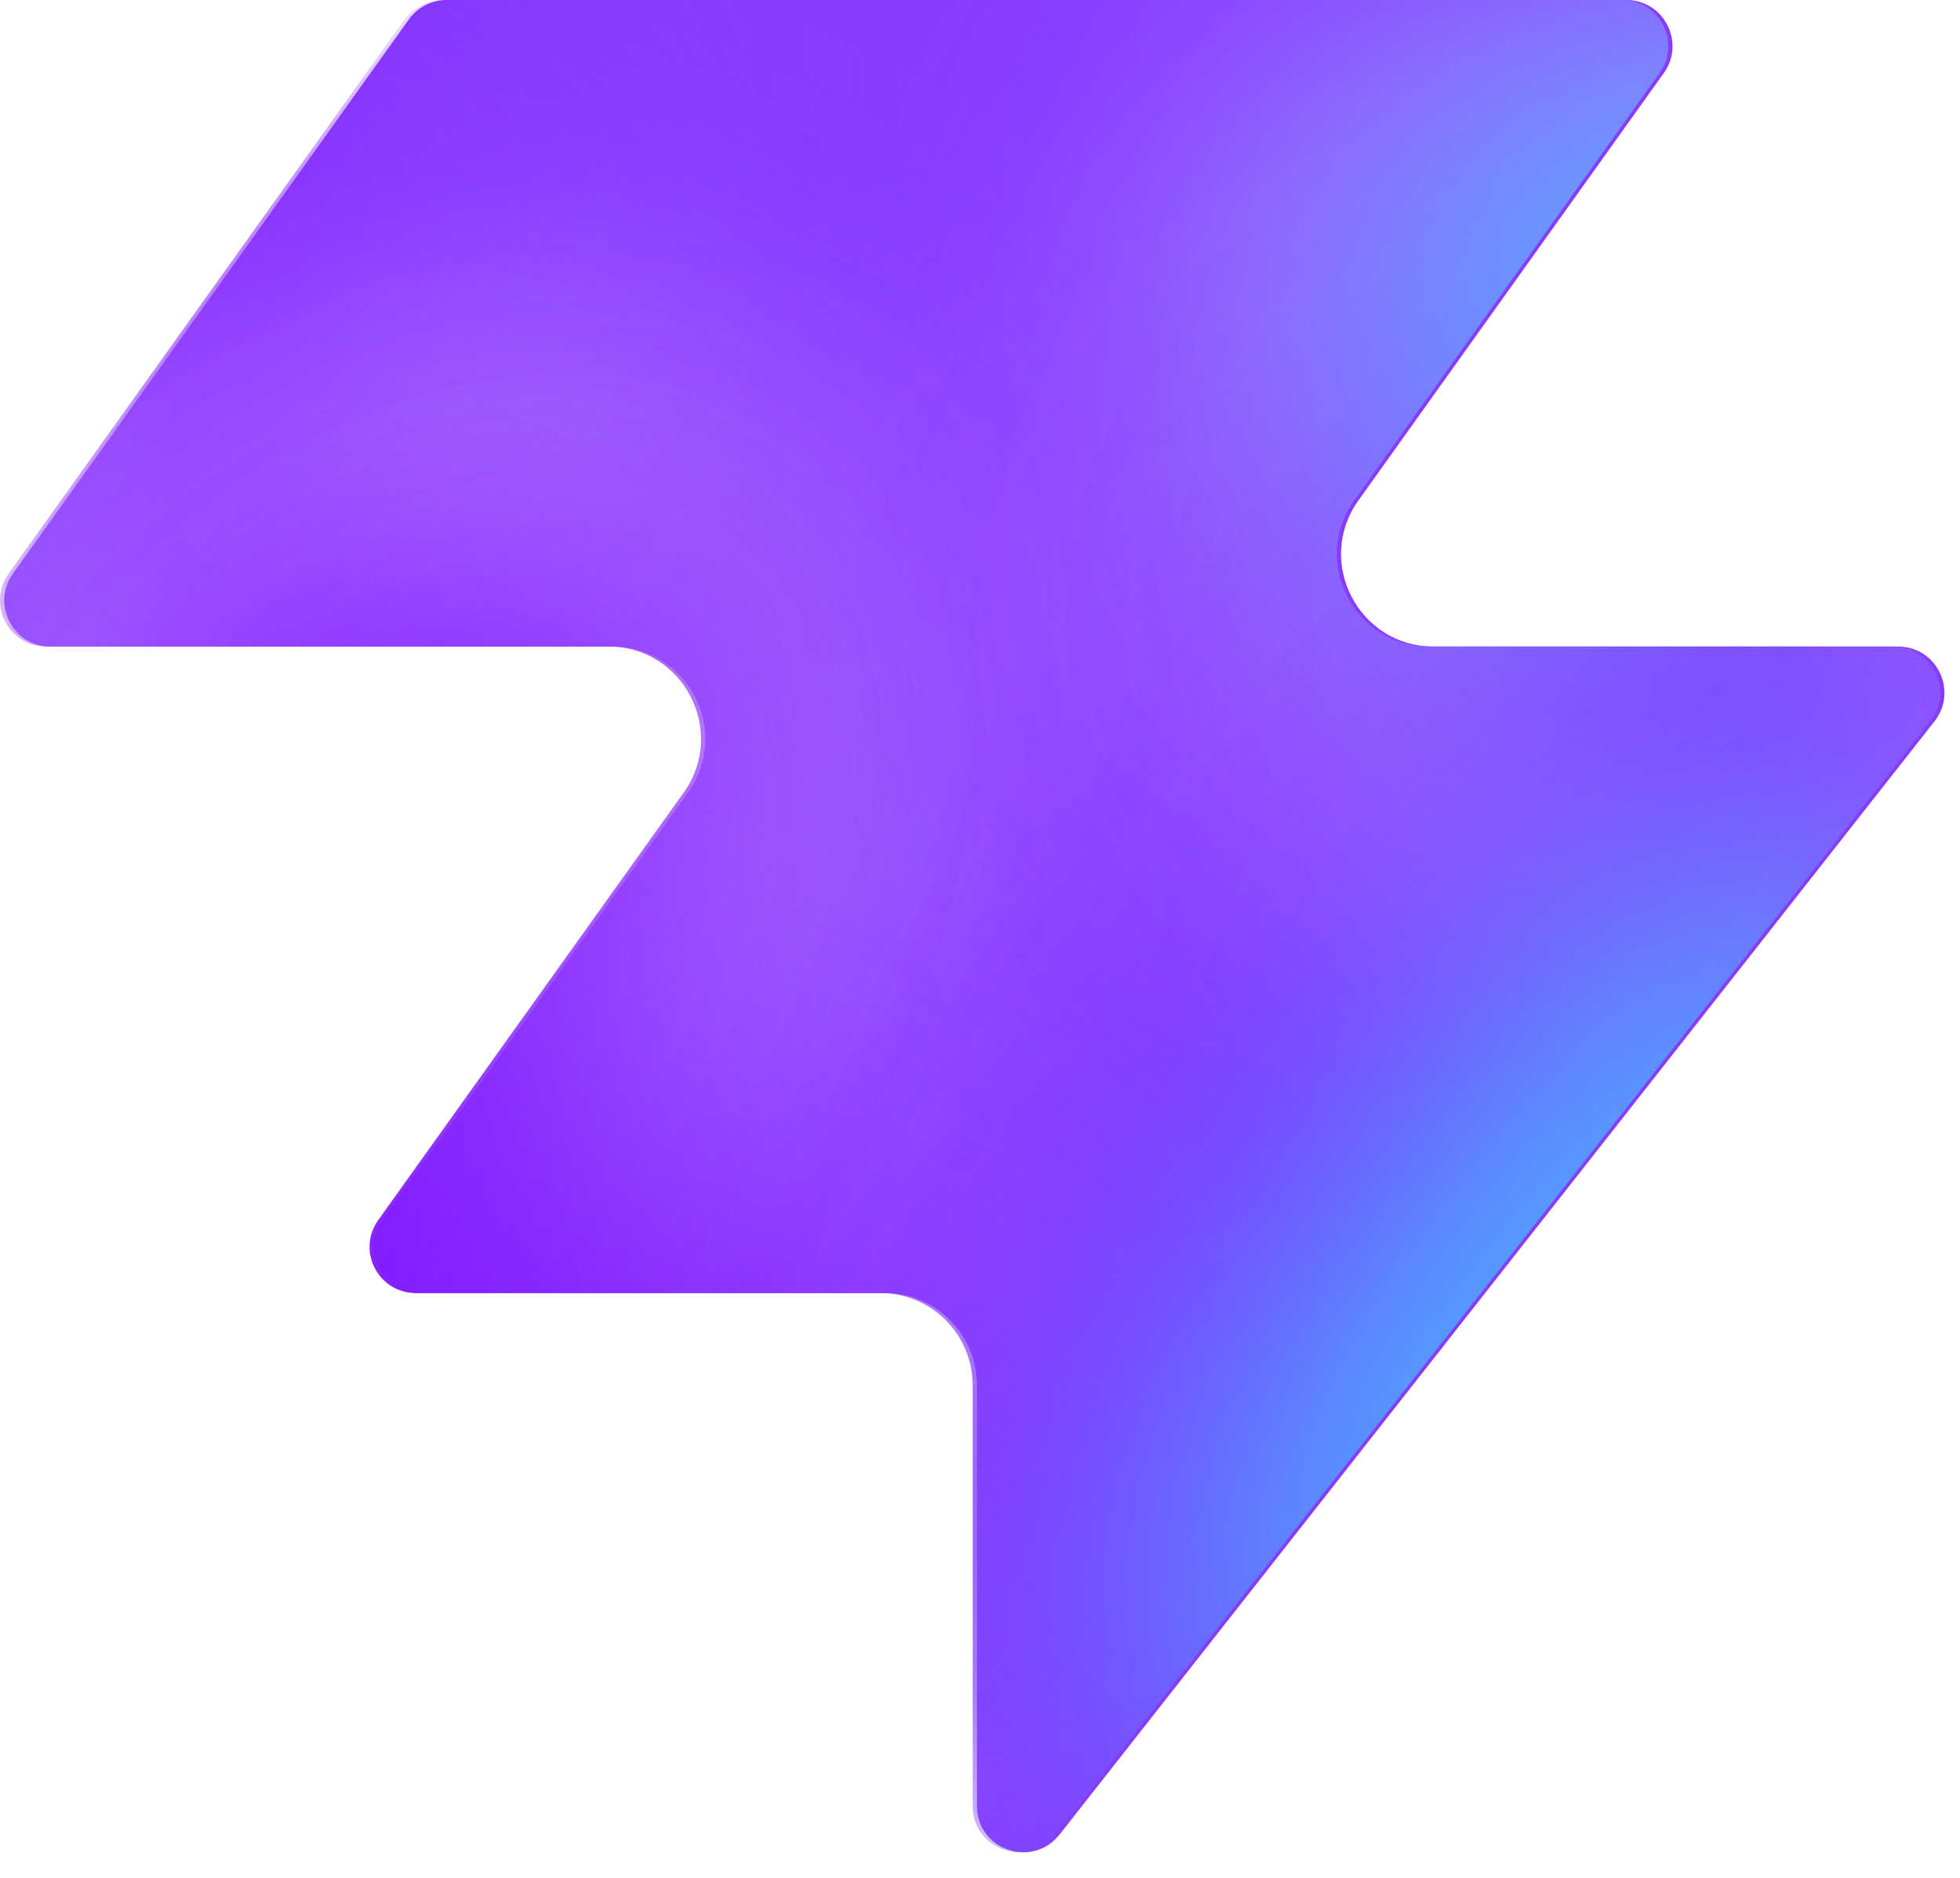
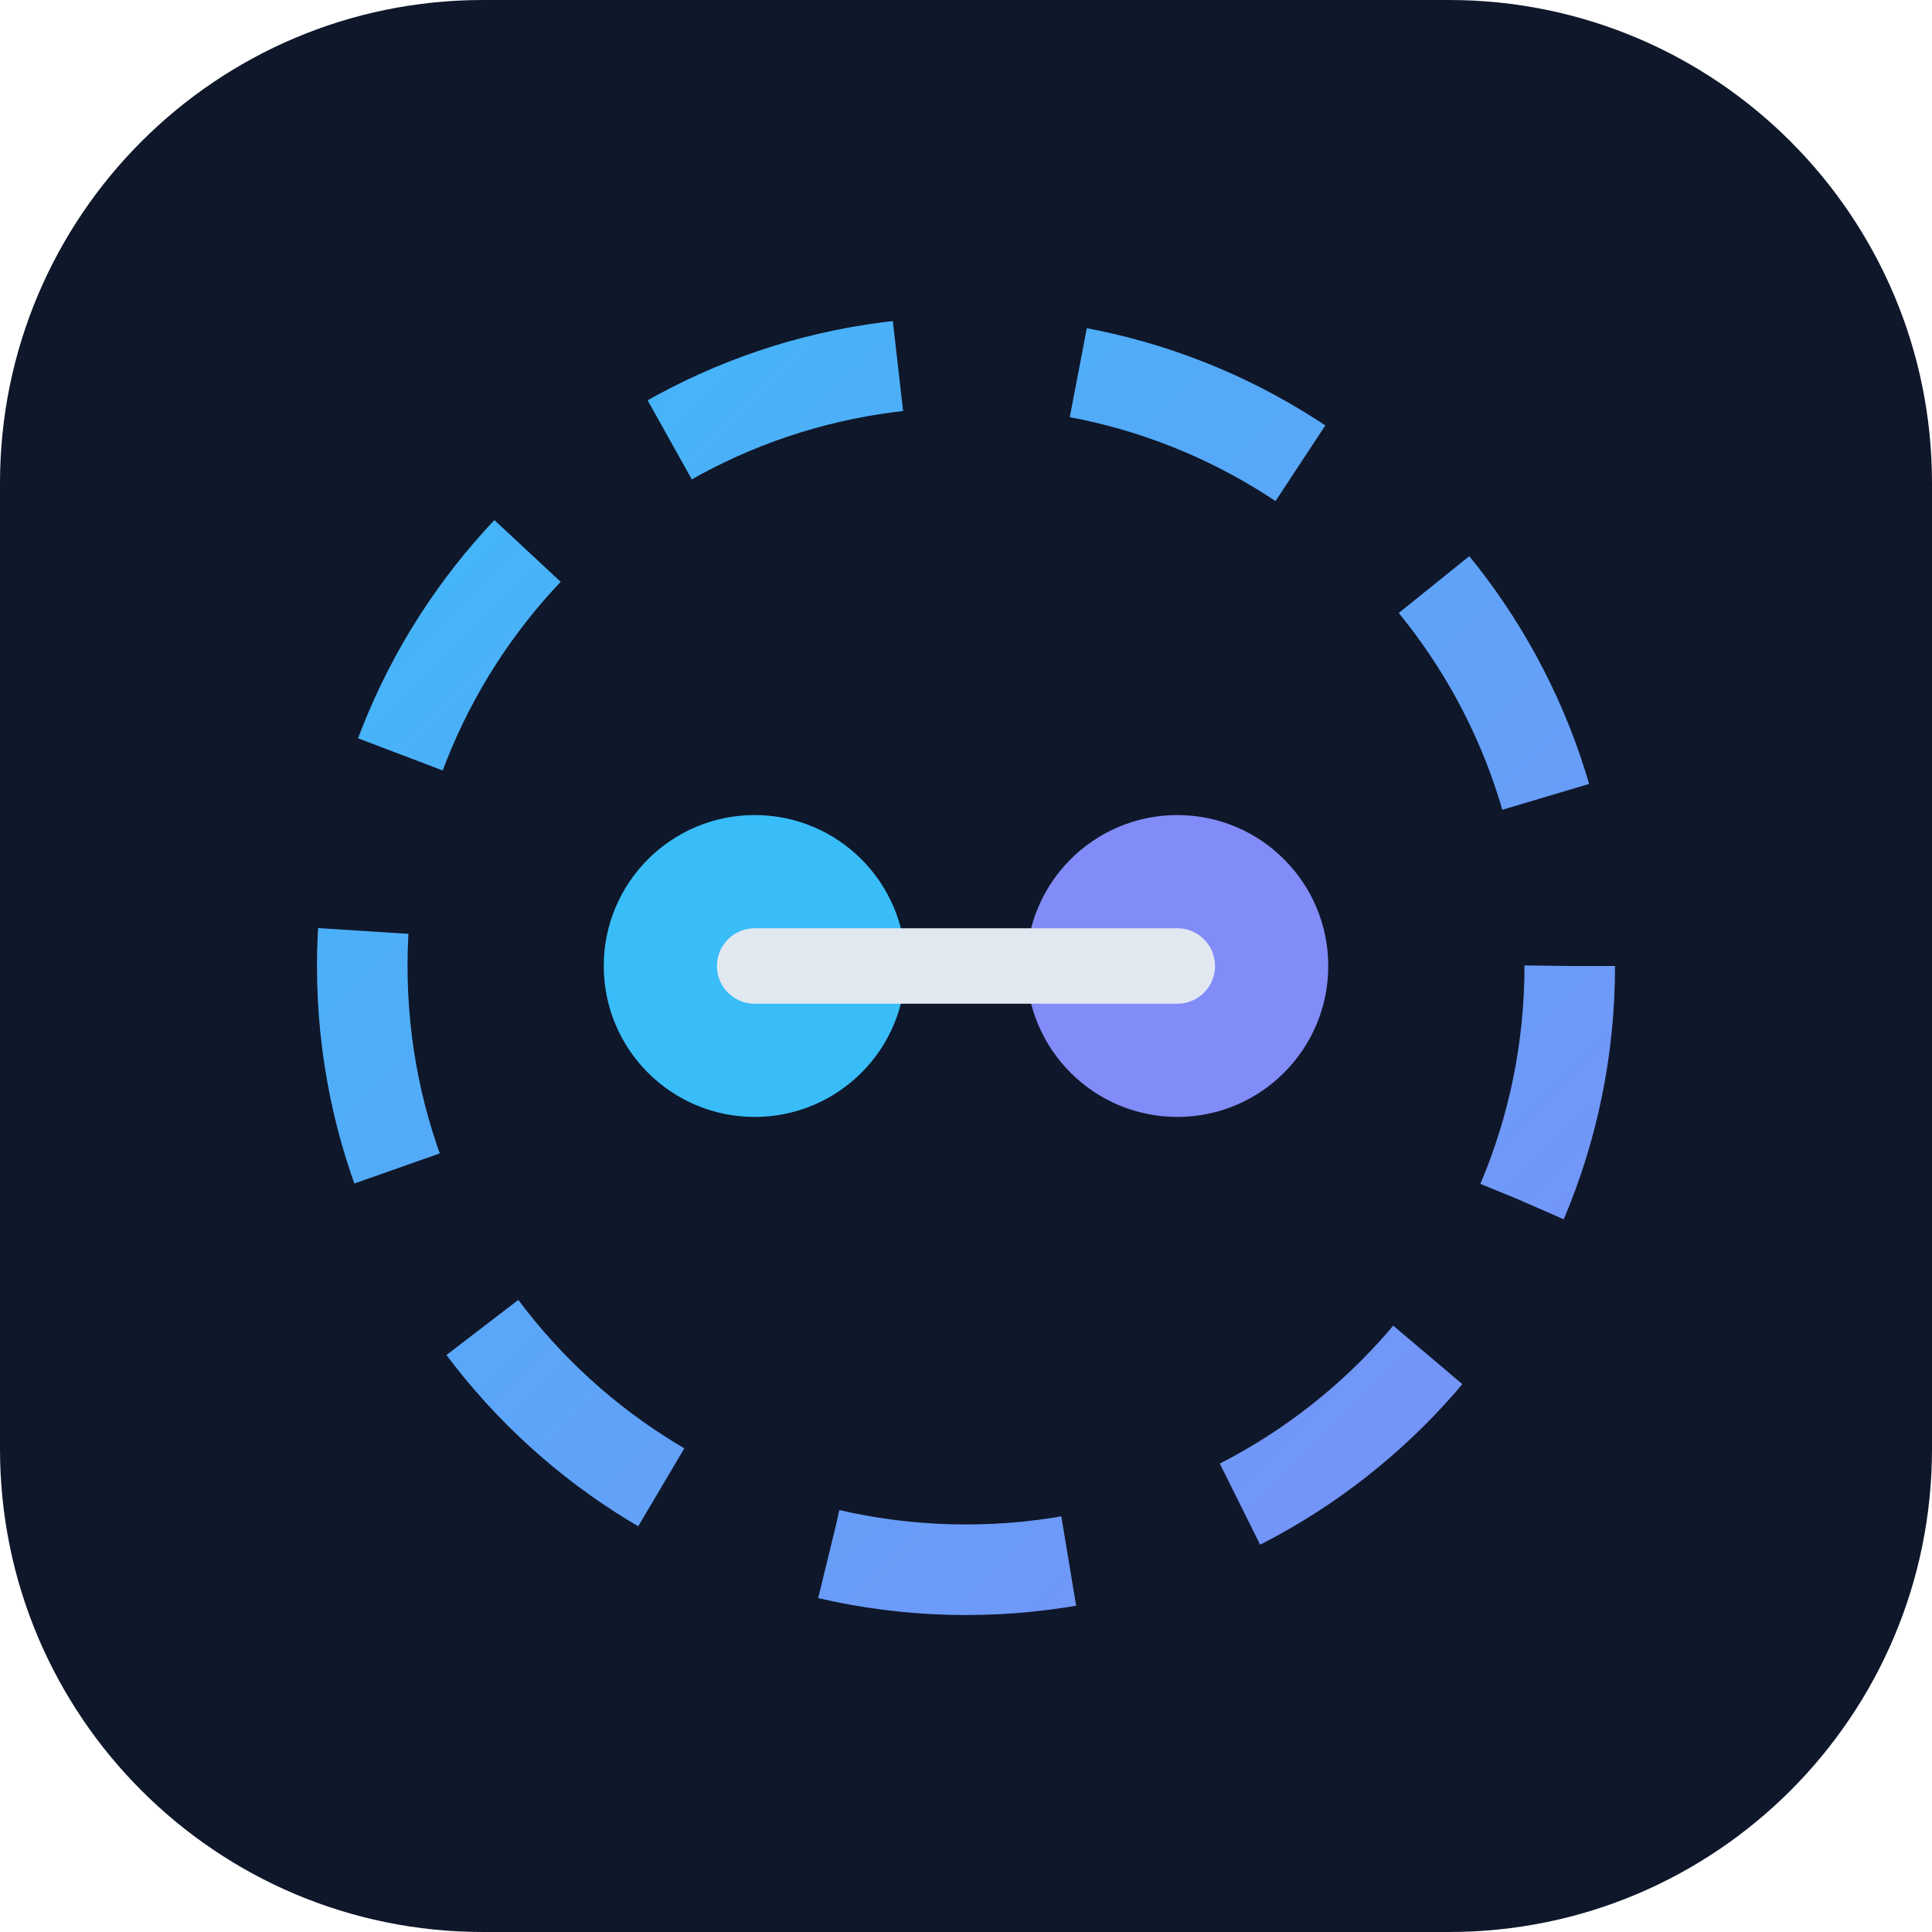
- <svg xmlns="http://www.w3.org/2000/svg" width="48" height="46" fill="none" viewBox="0 0 48 46">
-   <path fill="#863bff" d="M25.946 44.938c-.664.845-2.021.375-2.021-.698V33.937a2.26 2.26 0 0 0-2.262-2.262H10.287c-.92 0-1.456-1.04-.92-1.788l7.48-10.471c1.07-1.497 0-3.578-1.842-3.578H1.237c-.92 0-1.456-1.04-.92-1.788L10.013.474c.214-.297.556-.474.92-.474h28.894c.92 0 1.456 1.04.92 1.788l-7.48 10.471c-1.07 1.498 0 3.579 1.842 3.579h11.377c.943 0 1.473 1.088.89 1.83L25.947 44.94z" style="fill:#863bff;fill:color(display-p3 .525 .23 1);fill-opacity:1" />
-   <mask id="a" width="48" height="46" x="0" y="0" maskUnits="userSpaceOnUse" style="mask-type:alpha">
-     <path fill="#000" d="M25.842 44.938c-.664.844-2.021.375-2.021-.698V33.937a2.26 2.26 0 0 0-2.262-2.262H10.183c-.92 0-1.456-1.04-.92-1.788l7.48-10.471c1.07-1.498 0-3.579-1.842-3.579H1.133c-.92 0-1.456-1.04-.92-1.787L9.91.473c.214-.297.556-.474.92-.474h28.894c.92 0 1.456 1.04.92 1.788l-7.48 10.471c-1.07 1.498 0 3.578 1.842 3.578h11.377c.943 0 1.473 1.088.89 1.832L25.843 44.94z" style="fill:#000;fill-opacity:1" />
-   </mask>
-   <g mask="url(#a)">
-     <g filter="url(#b)">
-       <ellipse cx="5.508" cy="14.704" fill="#ede6ff" rx="5.508" ry="14.704" style="fill:#ede6ff;fill:color(display-p3 .927 .903 1);fill-opacity:1" transform="matrix(.00324 1 1 -.00324 -4.47 31.516)" />
-     </g>
-     <g filter="url(#c)">
-       <ellipse cx="10.399" cy="29.851" fill="#ede6ff" rx="10.399" ry="29.851" style="fill:#ede6ff;fill:color(display-p3 .927 .903 1);fill-opacity:1" transform="matrix(.00324 1 1 -.00324 -39.328 7.883)" />
-     </g>
-     <g filter="url(#d)">
-       <ellipse cx="5.508" cy="30.487" fill="#7e14ff" rx="5.508" ry="30.487" style="fill:#7e14ff;fill:color(display-p3 .492 .077 1);fill-opacity:1" transform="rotate(89.814 -25.913 -14.639)scale(1 -1)" />
-     </g>
-     <g filter="url(#e)">
-       <ellipse cx="5.508" cy="30.599" fill="#7e14ff" rx="5.508" ry="30.599" style="fill:#7e14ff;fill:color(display-p3 .492 .077 1);fill-opacity:1" transform="rotate(89.814 -32.644 -3.334)scale(1 -1)" />
-     </g>
-     <g filter="url(#f)">
-       <ellipse cx="5.508" cy="30.599" fill="#7e14ff" rx="5.508" ry="30.599" style="fill:#7e14ff;fill:color(display-p3 .492 .077 1);fill-opacity:1" transform="matrix(.00324 1 1 -.00324 -34.34 30.47)" />
-     </g>
-     <g filter="url(#g)">
-       <ellipse cx="14.072" cy="22.078" fill="#ede6ff" rx="14.072" ry="22.078" style="fill:#ede6ff;fill:color(display-p3 .927 .903 1);fill-opacity:1" transform="rotate(93.35 24.506 48.493)scale(-1 1)" />
-     </g>
-     <g filter="url(#h)">
-       <ellipse cx="3.47" cy="21.501" fill="#7e14ff" rx="3.47" ry="21.501" style="fill:#7e14ff;fill:color(display-p3 .492 .077 1);fill-opacity:1" transform="rotate(89.009 28.708 47.59)scale(-1 1)" />
-     </g>
-     <g filter="url(#i)">
-       <ellipse cx="3.47" cy="21.501" fill="#7e14ff" rx="3.47" ry="21.501" style="fill:#7e14ff;fill:color(display-p3 .492 .077 1);fill-opacity:1" transform="rotate(89.009 28.708 47.59)scale(-1 1)" />
-     </g>
-     <g filter="url(#j)">
-       <ellipse cx=".387" cy="8.972" fill="#7e14ff" rx="4.407" ry="29.108" style="fill:#7e14ff;fill:color(display-p3 .492 .077 1);fill-opacity:1" transform="rotate(39.51 .387 8.972)" />
-     </g>
-     <g filter="url(#k)">
-       <ellipse cx="47.523" cy="-6.092" fill="#7e14ff" rx="4.407" ry="29.108" style="fill:#7e14ff;fill:color(display-p3 .492 .077 1);fill-opacity:1" transform="rotate(37.892 47.523 -6.092)" />
-     </g>
-     <g filter="url(#l)">
-       <ellipse cx="41.412" cy="6.333" fill="#47bfff" rx="5.971" ry="9.665" style="fill:#47bfff;fill:color(display-p3 .28 .748 1);fill-opacity:1" transform="rotate(37.892 41.412 6.333)" />
-     </g>
-     <g filter="url(#m)">
-       <ellipse cx="-1.879" cy="38.332" fill="#7e14ff" rx="4.407" ry="29.108" style="fill:#7e14ff;fill:color(display-p3 .492 .077 1);fill-opacity:1" transform="rotate(37.892 -1.88 38.332)" />
-     </g>
-     <g filter="url(#n)">
-       <ellipse cx="-1.879" cy="38.332" fill="#7e14ff" rx="4.407" ry="29.108" style="fill:#7e14ff;fill:color(display-p3 .492 .077 1);fill-opacity:1" transform="rotate(37.892 -1.88 38.332)" />
-     </g>
-     <g filter="url(#o)">
-       <ellipse cx="35.651" cy="29.907" fill="#7e14ff" rx="4.407" ry="29.108" style="fill:#7e14ff;fill:color(display-p3 .492 .077 1);fill-opacity:1" transform="rotate(37.892 35.651 29.907)" />
-     </g>
-     <g filter="url(#p)">
-       <ellipse cx="38.418" cy="32.4" fill="#47bfff" rx="5.971" ry="15.297" style="fill:#47bfff;fill:color(display-p3 .28 .748 1);fill-opacity:1" transform="rotate(37.892 38.418 32.4)" />
-     </g>
-   </g>
+ <svg xmlns="http://www.w3.org/2000/svg" viewBox="0 0 64 64" fill="none">
  <defs>
-     <filter id="b" width="60.045" height="41.654" x="-19.77" y="16.149" color-interpolation-filters="sRGB" filterUnits="userSpaceOnUse">
-       <feFlood flood-opacity="0" result="BackgroundImageFix" />
-       <feBlend in="SourceGraphic" in2="BackgroundImageFix" result="shape" />
-       <feGaussianBlur result="effect1_foregroundBlur_2002_17158" stdDeviation="7.659" />
-     </filter>
-     <filter id="c" width="90.34" height="51.437" x="-54.613" y="-7.533" color-interpolation-filters="sRGB" filterUnits="userSpaceOnUse">
-       <feFlood flood-opacity="0" result="BackgroundImageFix" />
-       <feBlend in="SourceGraphic" in2="BackgroundImageFix" result="shape" />
-       <feGaussianBlur result="effect1_foregroundBlur_2002_17158" stdDeviation="7.659" />
-     </filter>
-     <filter id="d" width="79.355" height="29.4" x="-49.64" y="2.03" color-interpolation-filters="sRGB" filterUnits="userSpaceOnUse">
-       <feFlood flood-opacity="0" result="BackgroundImageFix" />
-       <feBlend in="SourceGraphic" in2="BackgroundImageFix" result="shape" />
-       <feGaussianBlur result="effect1_foregroundBlur_2002_17158" stdDeviation="4.596" />
-     </filter>
-     <filter id="e" width="79.579" height="29.4" x="-45.045" y="20.029" color-interpolation-filters="sRGB" filterUnits="userSpaceOnUse">
-       <feFlood flood-opacity="0" result="BackgroundImageFix" />
-       <feBlend in="SourceGraphic" in2="BackgroundImageFix" result="shape" />
-       <feGaussianBlur result="effect1_foregroundBlur_2002_17158" stdDeviation="4.596" />
-     </filter>
-     <filter id="f" width="79.579" height="29.4" x="-43.513" y="21.178" color-interpolation-filters="sRGB" filterUnits="userSpaceOnUse">
-       <feFlood flood-opacity="0" result="BackgroundImageFix" />
-       <feBlend in="SourceGraphic" in2="BackgroundImageFix" result="shape" />
-       <feGaussianBlur result="effect1_foregroundBlur_2002_17158" stdDeviation="4.596" />
-     </filter>
-     <filter id="g" width="74.749" height="58.852" x="15.756" y="-17.901" color-interpolation-filters="sRGB" filterUnits="userSpaceOnUse">
-       <feFlood flood-opacity="0" result="BackgroundImageFix" />
-       <feBlend in="SourceGraphic" in2="BackgroundImageFix" result="shape" />
-       <feGaussianBlur result="effect1_foregroundBlur_2002_17158" stdDeviation="7.659" />
-     </filter>
-     <filter id="h" width="61.377" height="25.362" x="23.548" y="2.284" color-interpolation-filters="sRGB" filterUnits="userSpaceOnUse">
-       <feFlood flood-opacity="0" result="BackgroundImageFix" />
-       <feBlend in="SourceGraphic" in2="BackgroundImageFix" result="shape" />
-       <feGaussianBlur result="effect1_foregroundBlur_2002_17158" stdDeviation="4.596" />
-     </filter>
-     <filter id="i" width="61.377" height="25.362" x="23.548" y="2.284" color-interpolation-filters="sRGB" filterUnits="userSpaceOnUse">
-       <feFlood flood-opacity="0" result="BackgroundImageFix" />
-       <feBlend in="SourceGraphic" in2="BackgroundImageFix" result="shape" />
-       <feGaussianBlur result="effect1_foregroundBlur_2002_17158" stdDeviation="4.596" />
-     </filter>
-     <filter id="j" width="56.045" height="63.649" x="-27.636" y="-22.853" color-interpolation-filters="sRGB" filterUnits="userSpaceOnUse">
-       <feFlood flood-opacity="0" result="BackgroundImageFix" />
-       <feBlend in="SourceGraphic" in2="BackgroundImageFix" result="shape" />
-       <feGaussianBlur result="effect1_foregroundBlur_2002_17158" stdDeviation="4.596" />
-     </filter>
-     <filter id="k" width="54.814" height="64.646" x="20.116" y="-38.415" color-interpolation-filters="sRGB" filterUnits="userSpaceOnUse">
-       <feFlood flood-opacity="0" result="BackgroundImageFix" />
-       <feBlend in="SourceGraphic" in2="BackgroundImageFix" result="shape" />
-       <feGaussianBlur result="effect1_foregroundBlur_2002_17158" stdDeviation="4.596" />
-     </filter>
-     <filter id="l" width="33.541" height="35.313" x="24.641" y="-11.323" color-interpolation-filters="sRGB" filterUnits="userSpaceOnUse">
-       <feFlood flood-opacity="0" result="BackgroundImageFix" />
-       <feBlend in="SourceGraphic" in2="BackgroundImageFix" result="shape" />
-       <feGaussianBlur result="effect1_foregroundBlur_2002_17158" stdDeviation="4.596" />
-     </filter>
-     <filter id="m" width="54.814" height="64.646" x="-29.286" y="6.009" color-interpolation-filters="sRGB" filterUnits="userSpaceOnUse">
-       <feFlood flood-opacity="0" result="BackgroundImageFix" />
-       <feBlend in="SourceGraphic" in2="BackgroundImageFix" result="shape" />
-       <feGaussianBlur result="effect1_foregroundBlur_2002_17158" stdDeviation="4.596" />
-     </filter>
-     <filter id="n" width="54.814" height="64.646" x="-29.286" y="6.009" color-interpolation-filters="sRGB" filterUnits="userSpaceOnUse">
-       <feFlood flood-opacity="0" result="BackgroundImageFix" />
-       <feBlend in="SourceGraphic" in2="BackgroundImageFix" result="shape" />
-       <feGaussianBlur result="effect1_foregroundBlur_2002_17158" stdDeviation="4.596" />
-     </filter>
-     <filter id="o" width="54.814" height="64.646" x="8.244" y="-2.416" color-interpolation-filters="sRGB" filterUnits="userSpaceOnUse">
-       <feFlood flood-opacity="0" result="BackgroundImageFix" />
-       <feBlend in="SourceGraphic" in2="BackgroundImageFix" result="shape" />
-       <feGaussianBlur result="effect1_foregroundBlur_2002_17158" stdDeviation="4.596" />
-     </filter>
-     <filter id="p" width="39.409" height="43.623" x="18.713" y="10.588" color-interpolation-filters="sRGB" filterUnits="userSpaceOnUse">
-       <feFlood flood-opacity="0" result="BackgroundImageFix" />
-       <feBlend in="SourceGraphic" in2="BackgroundImageFix" result="shape" />
-       <feGaussianBlur result="effect1_foregroundBlur_2002_17158" stdDeviation="4.596" />
-     </filter>
+     <linearGradient id="echoGrad" x1="8" y1="8" x2="56" y2="56" gradientUnits="userSpaceOnUse">
+       <stop offset="0%" stop-color="#38BDF8" />
+       <stop offset="100%" stop-color="#818CF8" />
+     </linearGradient>
  </defs>
+   <rect width="64" height="64" rx="16" fill="#0F172A" />
+   <circle cx="32" cy="32" r="20" stroke="url(#echoGrad)" stroke-width="3" stroke-dasharray="8 6" />
+   <circle cx="25" cy="32" r="5" fill="#38BDF8" />
+   <circle cx="39" cy="32" r="5" fill="#818CF8" />
+   <line x1="25" y1="32" x2="39" y2="32" stroke="#E2E8F0" stroke-width="2.5" stroke-linecap="round" />
</svg>
